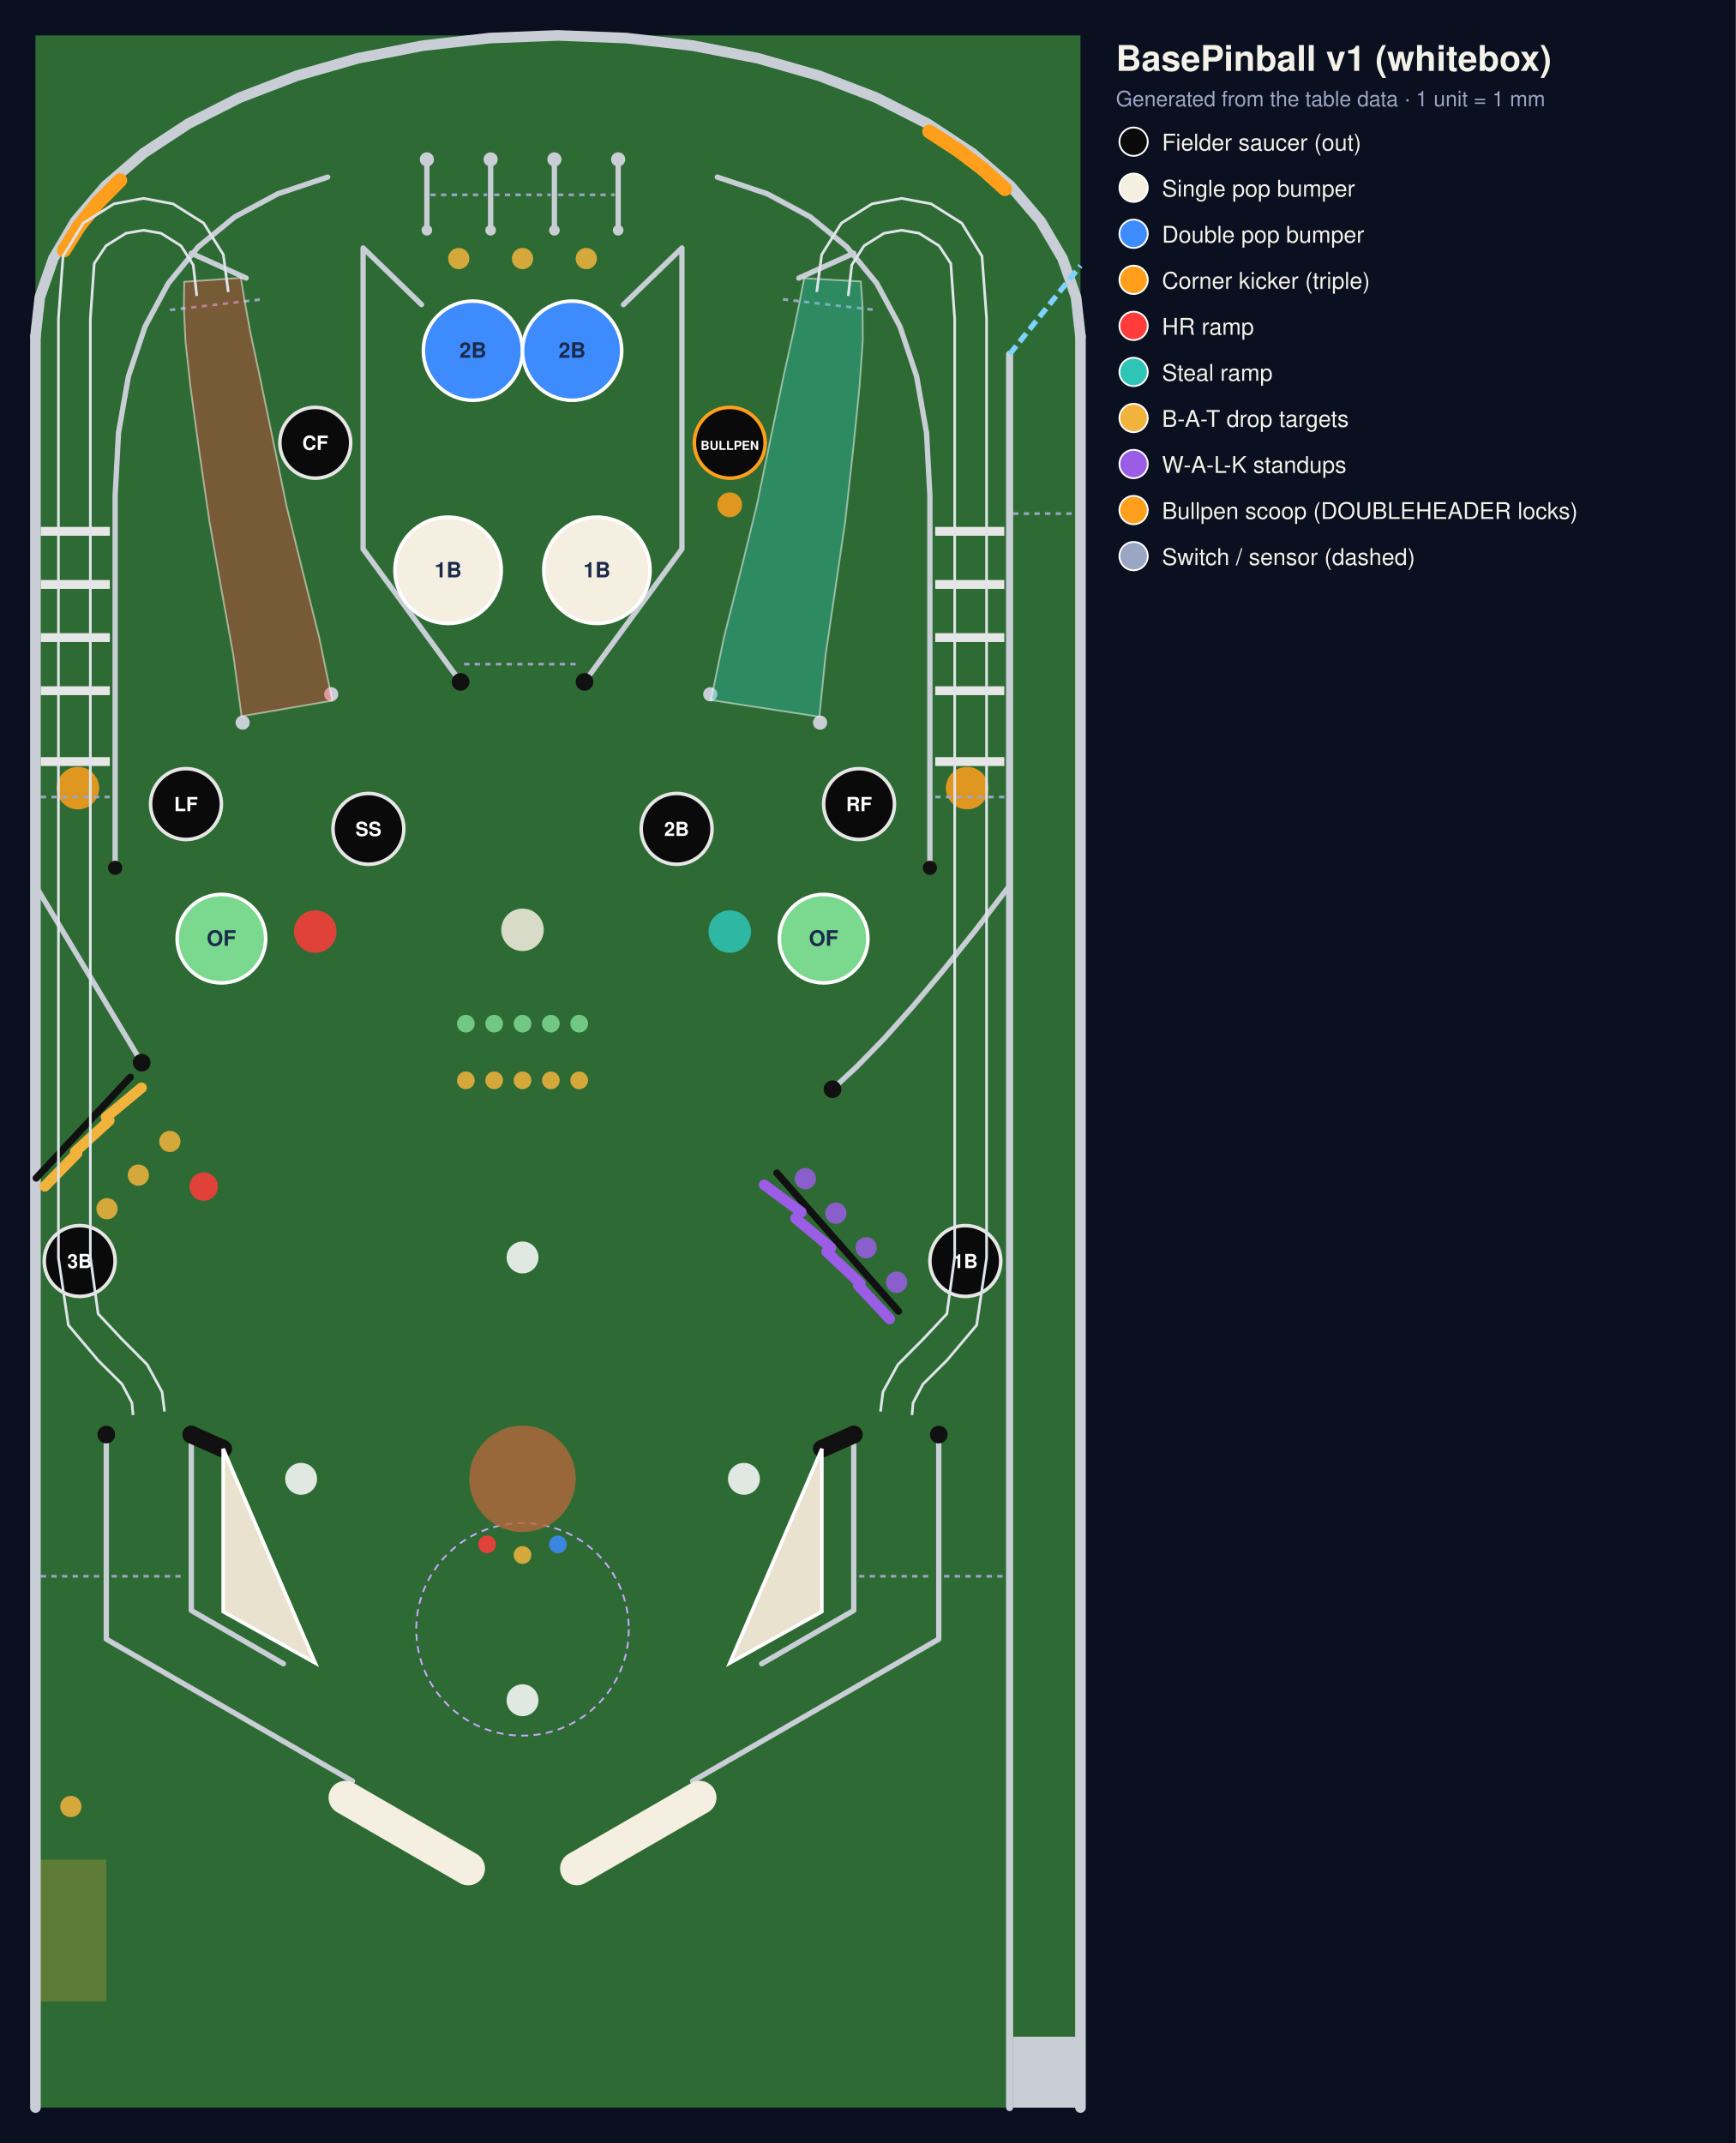
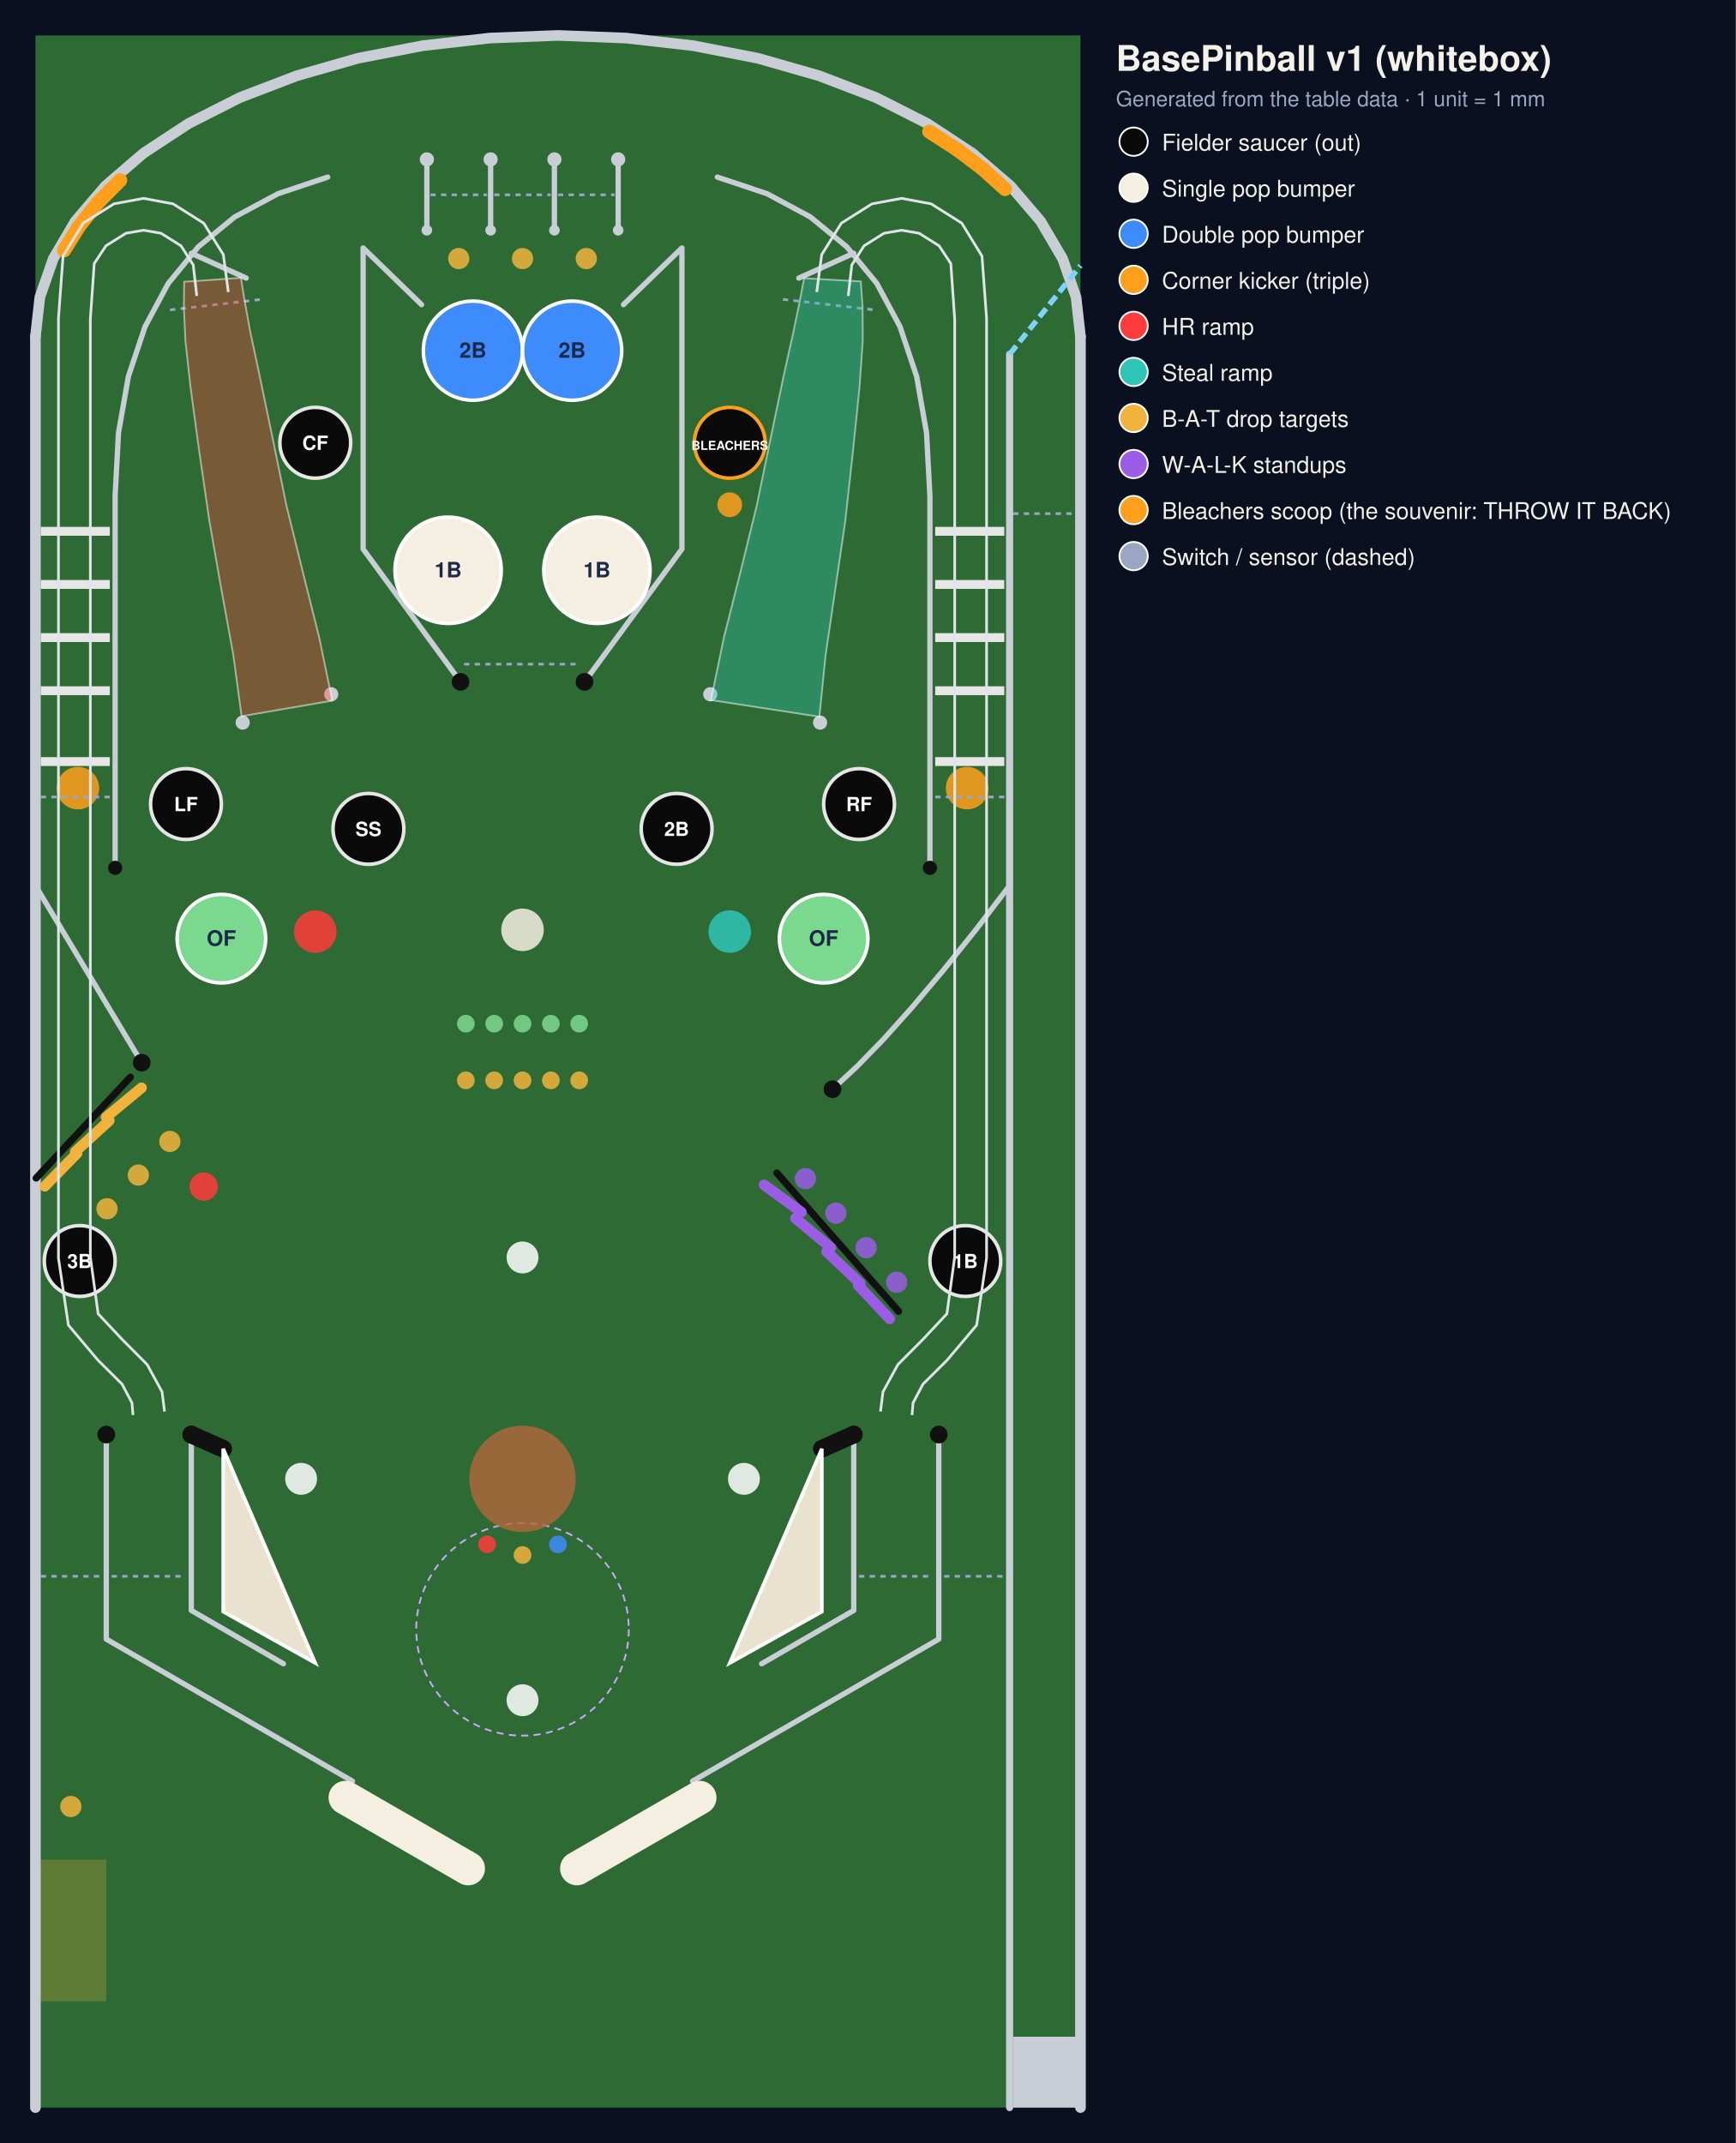
<svg xmlns="http://www.w3.org/2000/svg" viewBox="0 0 980 1210" font-family="Helvetica, Arial, sans-serif">
  <rect width="100%" height="100%" fill="#0b1020" />
  <rect x="20" y="20" width="590" height="1170" fill="#2e6b34" />
  <circle cx="44" cy="445" r="12" fill="#ff9f1c" opacity="0.85" />
  <circle cx="178" cy="526" r="12" fill="#ff3b3b" opacity="0.85" />
  <circle cx="295" cy="525" r="12" fill="#f4efe1" opacity="0.85" />
  <circle cx="412" cy="526" r="12" fill="#2ec4b6" opacity="0.85" />
  <circle cx="546" cy="445" r="12" fill="#ff9f1c" opacity="0.85" />
  <circle cx="263" cy="610" r="5" fill="#f2b33d" opacity="0.85" />
  <circle cx="279" cy="610" r="5" fill="#f2b33d" opacity="0.85" />
  <circle cx="295" cy="610" r="5" fill="#f2b33d" opacity="0.85" />
  <circle cx="311" cy="610" r="5" fill="#f2b33d" opacity="0.85" />
  <circle cx="327" cy="610" r="5" fill="#f2b33d" opacity="0.85" />
  <circle cx="263" cy="578" r="5" fill="#7bd88f" opacity="0.85" />
  <circle cx="279" cy="578" r="5" fill="#7bd88f" opacity="0.85" />
  <circle cx="295" cy="578" r="5" fill="#7bd88f" opacity="0.85" />
  <circle cx="311" cy="578" r="5" fill="#7bd88f" opacity="0.85" />
  <circle cx="327" cy="578" r="5" fill="#7bd88f" opacity="0.85" />
  <circle cx="420" cy="835" r="9" fill="#ffffff" opacity="0.85" />
  <circle cx="295" cy="710" r="9" fill="#ffffff" opacity="0.85" />
  <circle cx="170" cy="835" r="9" fill="#ffffff" opacity="0.85" />
  <circle cx="295" cy="960" r="9" fill="#ffffff" opacity="0.85" />
  <circle cx="275" cy="872" r="5" fill="#ff3b3b" opacity="0.85" />
  <circle cx="295" cy="878" r="5" fill="#f2b33d" opacity="0.85" />
  <circle cx="315" cy="872" r="5" fill="#3d8bfd" opacity="0.85" />
  <circle cx="259" cy="146" r="6" fill="#f2b33d" opacity="0.85" />
  <circle cx="295" cy="146" r="6" fill="#f2b33d" opacity="0.85" />
  <circle cx="331" cy="146" r="6" fill="#f2b33d" opacity="0.85" />
  <circle cx="60.4" cy="682.5" r="6" fill="#f2b33d" opacity="0.85" />
  <circle cx="78.1" cy="663.5" r="6" fill="#f2b33d" opacity="0.85" />
  <circle cx="95.9" cy="644.5" r="6" fill="#f2b33d" opacity="0.85" />
  <circle cx="454.7" cy="665.5" r="6" fill="#9b5de5" opacity="0.85" />
  <circle cx="471.9" cy="685" r="6" fill="#9b5de5" opacity="0.85" />
  <circle cx="489" cy="704.5" r="6" fill="#9b5de5" opacity="0.85" />
  <circle cx="506.2" cy="724" r="6" fill="#9b5de5" opacity="0.85" />
  <circle cx="115" cy="670" r="8" fill="#ff3b3b" opacity="0.85" />
  <circle cx="412" cy="285" r="7" fill="#ff9f1c" opacity="0.85" />
  <circle cx="40" cy="1020" r="6" fill="#f2b33d" opacity="0.85" />
  <circle cx="295" cy="920" r="60" fill="none" stroke="#c9a7ff" stroke-dasharray="4 3" />
  <rect x="20" y="1050" width="40" height="80" fill="#f2b33d" fill-opacity="0.25" />
  <circle cx="295" cy="835" r="30" fill="#b4683c" opacity="0.8" />
  <line x1="572" y1="290" x2="608" y2="290" stroke="#9aa6c4" stroke-width="1.5" stroke-dasharray="3 3" />
  <line x1="23" y1="450" x2="62" y2="450" stroke="#9aa6c4" stroke-width="1.5" stroke-dasharray="3 3" />
  <line x1="528" y1="450" x2="567" y2="450" stroke="#9aa6c4" stroke-width="1.5" stroke-dasharray="3 3" />
  <line x1="243" y1="110" x2="275" y2="110" stroke="#9aa6c4" stroke-width="1.5" stroke-dasharray="3 3" />
  <line x1="279" y1="110" x2="311" y2="110" stroke="#9aa6c4" stroke-width="1.5" stroke-dasharray="3 3" />
  <line x1="315" y1="110" x2="347" y2="110" stroke="#9aa6c4" stroke-width="1.5" stroke-dasharray="3 3" />
  <line x1="262" y1="375" x2="328" y2="375" stroke="#9aa6c4" stroke-width="1.5" stroke-dasharray="3 3" />
  <line x1="96" y1="175" x2="148" y2="169" stroke="#9aa6c4" stroke-width="1.5" stroke-dasharray="3 3" />
  <line x1="442" y1="169" x2="494" y2="175" stroke="#9aa6c4" stroke-width="1.5" stroke-dasharray="3 3" />
  <line x1="23" y1="890" x2="57" y2="890" stroke="#9aa6c4" stroke-width="1.5" stroke-dasharray="3 3" />
  <line x1="63" y1="890" x2="105" y2="890" stroke="#9aa6c4" stroke-width="1.5" stroke-dasharray="3 3" />
  <line x1="485" y1="890" x2="527" y2="890" stroke="#9aa6c4" stroke-width="1.5" stroke-dasharray="3 3" />
  <line x1="533" y1="890" x2="567" y2="890" stroke="#9aa6c4" stroke-width="1.5" stroke-dasharray="3 3" />
  <circle cx="45" cy="712" r="20" fill="#0a0a0a" stroke="#e6e6e6" stroke-width="2" />
  <text x="45" y="716" text-anchor="middle" font-size="11" font-weight="700" fill="#fff">3B</text>
  <circle cx="105" cy="454" r="20" fill="#0a0a0a" stroke="#e6e6e6" stroke-width="2" />
  <text x="105" y="458" text-anchor="middle" font-size="11" font-weight="700" fill="#fff">LF</text>
  <circle cx="178" cy="250" r="20" fill="#0a0a0a" stroke="#e6e6e6" stroke-width="2" />
  <text x="178" y="254" text-anchor="middle" font-size="11" font-weight="700" fill="#fff">CF</text>
  <circle cx="208" cy="468" r="20" fill="#0a0a0a" stroke="#e6e6e6" stroke-width="2" />
  <text x="208" y="472" text-anchor="middle" font-size="11" font-weight="700" fill="#fff">SS</text>
  <circle cx="382" cy="468" r="20" fill="#0a0a0a" stroke="#e6e6e6" stroke-width="2" />
  <text x="382" y="472" text-anchor="middle" font-size="11" font-weight="700" fill="#fff">2B</text>
  <circle cx="485" cy="454" r="20" fill="#0a0a0a" stroke="#e6e6e6" stroke-width="2" />
  <text x="485" y="458" text-anchor="middle" font-size="11" font-weight="700" fill="#fff">RF</text>
  <circle cx="545" cy="712" r="20" fill="#0a0a0a" stroke="#e6e6e6" stroke-width="2" />
  <text x="545" y="716" text-anchor="middle" font-size="11" font-weight="700" fill="#fff">1B</text>
  <circle cx="412" cy="250" r="20" fill="#0a0a0a" stroke="#ff9f1c" stroke-width="2" />
-   <text x="412" y="254" text-anchor="middle" font-size="7" font-weight="700" fill="#fff">BULLPEN</text>
+   <text x="412" y="254" text-anchor="middle" font-size="7" font-weight="700" fill="#fff">BLEACHERS</text>
  <polyline points="20,1190 20,190" fill="none" stroke="#c9ced6" stroke-width="6" stroke-linecap="round" stroke-linejoin="round" />
  <polyline points="610,1190 610,190" fill="none" stroke="#c9ced6" stroke-width="6" stroke-linecap="round" stroke-linejoin="round" />
  <polyline points="20,190 22.5,167.8 30.1,146 42.5,124.9 59.5,105 81,86.5 106.4,69.8 135.4,55.1 167.5,42.8 202.1,32.9 238.6,25.8 276.5,21.5 315,20 353.5,21.5 391.4,25.8 427.9,32.9 462.5,42.8 494.6,55.1 523.6,69.8 549,86.5 570.5,105 587.5,124.9 599.9,146 607.5,167.8 610,190" fill="none" stroke="#c9ced6" stroke-width="6" stroke-linecap="round" stroke-linejoin="round" />
  <polyline points="570,1190 570,200" fill="none" stroke="#c9ced6" stroke-width="4" stroke-linecap="round" stroke-linejoin="round" />
  <polyline points="65,490 65,280 66.9,244.4 72.5,212.5 81.9,184.4 95,160 111.9,139.4 132.5,122.5 156.9,109.4 185,100" fill="none" stroke="#c9ced6" stroke-width="3" stroke-linecap="round" stroke-linejoin="round" />
  <polyline points="525,490 525,280 523.1,244.4 517.5,212.5 508.1,184.4 495,160 478.1,139.4 457.5,122.5 433.1,109.4 405,100" fill="none" stroke="#c9ced6" stroke-width="3" stroke-linecap="round" stroke-linejoin="round" />
  <polyline points="20,500 80,600" fill="none" stroke="#c9ced6" stroke-width="3" stroke-linecap="round" stroke-linejoin="round" />
  <polyline points="570,500 550.6,525.4 532.2,548.3 515,568.7 498.9,586.7 483.9,602.1 470,615" fill="none" stroke="#c9ced6" stroke-width="3" stroke-linecap="round" stroke-linejoin="round" />
  <polyline points="108,143 139,157" fill="none" stroke="#c9ced6" stroke-width="3" stroke-linecap="round" stroke-linejoin="round" />
  <polyline points="482,143 451,157" fill="none" stroke="#c9ced6" stroke-width="3" stroke-linecap="round" stroke-linejoin="round" />
  <polyline points="241,130 241,90" fill="none" stroke="#c9ced6" stroke-width="3" stroke-linecap="round" stroke-linejoin="round" />
  <polyline points="277,130 277,90" fill="none" stroke="#c9ced6" stroke-width="3" stroke-linecap="round" stroke-linejoin="round" />
  <polyline points="313,130 313,90" fill="none" stroke="#c9ced6" stroke-width="3" stroke-linecap="round" stroke-linejoin="round" />
  <polyline points="349,130 349,90" fill="none" stroke="#c9ced6" stroke-width="3" stroke-linecap="round" stroke-linejoin="round" />
  <polyline points="260,385 205,310 205,140 238,172" fill="none" stroke="#c9ced6" stroke-width="3" stroke-linecap="round" stroke-linejoin="round" />
  <polyline points="330,385 385,310 385,140 352,172" fill="none" stroke="#c9ced6" stroke-width="3" stroke-linecap="round" stroke-linejoin="round" />
  <polyline points="20.4,665.2 73.6,608.2" fill="none" stroke="#111" stroke-width="4" stroke-linecap="round" stroke-linejoin="round" />
  <polyline points="507.3,740.4 438.6,662.3" fill="none" stroke="#111" stroke-width="4" stroke-linecap="round" stroke-linejoin="round" />
  <polyline points="60,810 60,925.5 199,1005.7" fill="none" stroke="#c9ced6" stroke-width="3" stroke-linecap="round" stroke-linejoin="round" />
  <polyline points="530,810 530,925.5 391,1005.7" fill="none" stroke="#c9ced6" stroke-width="3" stroke-linecap="round" stroke-linejoin="round" />
  <polyline points="108,810 108,909.3 160,939.4" fill="none" stroke="#c9ced6" stroke-width="3" stroke-linecap="round" stroke-linejoin="round" />
  <polyline points="482,810 482,909.3 430,939.4" fill="none" stroke="#c9ced6" stroke-width="3" stroke-linecap="round" stroke-linejoin="round" />
  <polyline points="108,810 126,818" fill="none" stroke="#111" stroke-width="10" stroke-linecap="round" stroke-linejoin="round" />
  <polyline points="482,810 464,818" fill="none" stroke="#111" stroke-width="10" stroke-linecap="round" stroke-linejoin="round" />
  <circle cx="65" cy="490" r="4" fill="#111" />
  <circle cx="525" cy="490" r="4" fill="#111" />
  <circle cx="80" cy="600" r="5" fill="#111" />
  <circle cx="470" cy="615" r="5" fill="#111" />
  <circle cx="241" cy="90" r="4" fill="#c9ced6" />
  <circle cx="241" cy="130" r="3" fill="#c9ced6" />
  <circle cx="277" cy="90" r="4" fill="#c9ced6" />
  <circle cx="277" cy="130" r="3" fill="#c9ced6" />
  <circle cx="313" cy="90" r="4" fill="#c9ced6" />
  <circle cx="313" cy="130" r="3" fill="#c9ced6" />
  <circle cx="349" cy="90" r="4" fill="#c9ced6" />
  <circle cx="349" cy="130" r="3" fill="#c9ced6" />
  <circle cx="260" cy="385" r="5" fill="#111" />
  <circle cx="330" cy="385" r="5" fill="#111" />
  <circle cx="137" cy="408" r="4" fill="#c9ced6" />
  <circle cx="187" cy="392" r="4" fill="#c9ced6" />
  <circle cx="463" cy="408" r="4" fill="#c9ced6" />
  <circle cx="401" cy="392" r="4" fill="#c9ced6" />
  <circle cx="60" cy="810" r="5" fill="#111" />
  <circle cx="108" cy="810" r="5" fill="#111" />
  <circle cx="530" cy="810" r="5" fill="#111" />
  <circle cx="482" cy="810" r="5" fill="#111" />
  <polygon points="126,910 126,818 178,939" fill="#e9e2cf" stroke="#fff" stroke-width="2" />
  <polygon points="464,910 464,818 412,939" fill="#e9e2cf" stroke="#fff" stroke-width="2" />
  <circle cx="253" cy="322" r="30" fill="#f4efe1" stroke="#fff" stroke-width="2" />
  <text x="253" y="326" text-anchor="middle" font-size="12" font-weight="700" fill="#1b2a4a">1B</text>
  <circle cx="337" cy="322" r="30" fill="#f4efe1" stroke="#fff" stroke-width="2" />
  <text x="337" y="326" text-anchor="middle" font-size="12" font-weight="700" fill="#1b2a4a">1B</text>
  <circle cx="267" cy="198" r="28" fill="#3d8bfd" stroke="#fff" stroke-width="2" />
  <text x="267" y="202" text-anchor="middle" font-size="12" font-weight="700" fill="#1b2a4a">2B</text>
  <circle cx="323" cy="198" r="28" fill="#3d8bfd" stroke="#fff" stroke-width="2" />
  <text x="323" y="202" text-anchor="middle" font-size="12" font-weight="700" fill="#1b2a4a">2B</text>
  <circle cx="125" cy="530" r="25" fill="#7bd88f" stroke="#fff" stroke-width="2" />
  <text x="125" y="534" text-anchor="middle" font-size="12" font-weight="700" fill="#1b2a4a">OF</text>
  <circle cx="465" cy="530" r="25" fill="#7bd88f" stroke="#fff" stroke-width="2" />
  <text x="465" y="534" text-anchor="middle" font-size="12" font-weight="700" fill="#1b2a4a">OF</text>
  <line x1="25.3" y1="669.8" x2="43.5" y2="651.2" stroke="#f2b33d" stroke-width="6" stroke-linecap="round" />
  <line x1="42.5" y1="650.3" x2="61.7" y2="632.7" stroke="#f2b33d" stroke-width="6" stroke-linecap="round" />
  <line x1="59.9" y1="630.8" x2="79.9" y2="614.2" stroke="#f2b33d" stroke-width="6" stroke-linecap="round" />
  <line x1="431.4" y1="669" x2="452.4" y2="684.4" stroke="#9b5de5" stroke-width="6" stroke-linecap="round" />
  <line x1="449.1" y1="687.9" x2="469.1" y2="704.5" stroke="#9b5de5" stroke-width="6" stroke-linecap="round" />
  <line x1="466.7" y1="706.8" x2="485.7" y2="724.6" stroke="#9b5de5" stroke-width="6" stroke-linecap="round" />
  <line x1="484.5" y1="725.7" x2="502.3" y2="744.7" stroke="#9b5de5" stroke-width="6" stroke-linecap="round" />
  <line x1="67.8" y1="101.8" x2="55.3" y2="114.4" stroke="#ff9f1c" stroke-width="8" stroke-linecap="round" />
  <line x1="55.3" y1="114.4" x2="44.7" y2="127.6" stroke="#ff9f1c" stroke-width="8" stroke-linecap="round" />
  <line x1="44.7" y1="127.6" x2="36.2" y2="141.3" stroke="#ff9f1c" stroke-width="8" stroke-linecap="round" />
  <line x1="524.7" y1="74.3" x2="540.5" y2="84.5" stroke="#ff9f1c" stroke-width="8" stroke-linecap="round" />
  <line x1="540.5" y1="84.5" x2="554.8" y2="95.3" stroke="#ff9f1c" stroke-width="8" stroke-linecap="round" />
  <line x1="554.8" y1="95.3" x2="567.4" y2="106.7" stroke="#ff9f1c" stroke-width="8" stroke-linecap="round" />
  <line x1="570" y1="200" x2="610" y2="150" stroke="#7fd1ff" stroke-width="3" stroke-dasharray="6 3" />
  <line x1="23" y1="390" x2="62" y2="390" stroke="#e6e6e6" stroke-width="5" />
  <line x1="528" y1="390" x2="567" y2="390" stroke="#e6e6e6" stroke-width="5" />
  <line x1="23" y1="430" x2="62" y2="430" stroke="#e6e6e6" stroke-width="5" />
  <line x1="528" y1="430" x2="567" y2="430" stroke="#e6e6e6" stroke-width="5" />
  <line x1="23" y1="360" x2="62" y2="360" stroke="#e6e6e6" stroke-width="5" />
  <line x1="528" y1="360" x2="567" y2="360" stroke="#e6e6e6" stroke-width="5" />
  <line x1="23" y1="330" x2="62" y2="330" stroke="#e6e6e6" stroke-width="5" />
  <line x1="528" y1="330" x2="567" y2="330" stroke="#e6e6e6" stroke-width="5" />
  <line x1="23" y1="300" x2="62" y2="300" stroke="#e6e6e6" stroke-width="5" />
  <line x1="528" y1="300" x2="567" y2="300" stroke="#e6e6e6" stroke-width="5" />
  <rect x="572" y="1150" width="36" height="40" fill="#c9ced6" />
  <line x1="195" y1="1015" x2="264.3" y2="1055" stroke="#f4efe1" stroke-width="19" stroke-linecap="round" />
  <line x1="395" y1="1015" x2="325.7" y2="1055" stroke="#f4efe1" stroke-width="19" stroke-linecap="round" />
  <polygon points="136.4,404.4 131.7,369.7 125,332.9 118.2,294.2 112.3,253.6 107.5,218.2 104.7,192.6 103.8,173.6 104,159.1 136,156.9 138.2,170.4 141.3,187.4 146.5,211.8 153.7,246.4 161.8,285.8 171,323.1 180.3,360.3 187.6,395.6" fill="#ff3b3b" fill-opacity="0.35" stroke="#fff" stroke-opacity="0.5" />
  <polygon points="401.4,395.3 408.7,359.9 418.1,322.7 427.2,285.6 435.3,246.4 442.5,211.8 447.9,187.6 451.4,170.6 454,157.1 486,158.9 487,173.4 487.1,192.4 485.3,218.2 481.7,253.6 477.2,294.4 471.5,333.3 466.1,370.1 462.6,404.7" fill="#2ec4b6" fill-opacity="0.35" stroke="#fff" stroke-opacity="0.5" />
  <polyline points="111.1,167.1 109.1,149.6 102.2,138.8 90.9,131.7 81,130 71.1,131.7 59.8,138.8 53.2,148.8 51,180.2 51,290 51,390 51,490 51,590 51,709.7 55.4,741.8 68.6,755.9 83.1,770.5 91.5,785.9 92.9,797" fill="none" stroke="#dfe4ea" stroke-width="1.5" />
  <polyline points="128.9,164.9 126.1,143.8 115,126 97.7,115.1 81,112 64.3,115.1 47,126 35.6,144.6 33,179.8 33,290 33,390 33,490 33,590 33,710.3 38.6,748.2 55.4,768.1 68.9,781.5 74.5,792.1 75.1,799" fill="none" stroke="#dfe4ea" stroke-width="1.5" />
  <polyline points="461.1,164.9 463.9,143.8 475,126 492.3,115.1 509,112 525.7,115.1 543,126 554.4,144.6 557,179.8 557,290 557,390 557,490 557,590 557,710.3 551.4,748.2 534.6,768.1 521.1,781.5 515.5,792.1 514.9,799" fill="none" stroke="#dfe4ea" stroke-width="1.5" />
  <polyline points="478.9,167.1 480.9,149.6 487.8,138.8 499.1,131.7 509,130 518.9,131.7 530.2,138.8 536.8,148.8 539,180.2 539,290 539,390 539,490 539,590 539,709.7 534.6,741.8 521.4,755.9 506.9,770.5 498.5,785.9 497.1,797" fill="none" stroke="#dfe4ea" stroke-width="1.5" />
  <text x="630" y="40" font-size="20" font-weight="700" fill="#f4f1e8">BasePinball v1 (whitebox)</text>
  <text x="630" y="60" font-size="12" fill="#9aa6c4">Generated from the table data · 1 unit = 1 mm</text>
  <circle cx="640" cy="80" r="8" fill="#0a0a0a" stroke="#fff" />
  <text x="656" y="85" font-size="13" fill="#f4f1e8">Fielder saucer (out)</text>
  <circle cx="640" cy="106" r="8" fill="#f4efe1" stroke="#fff" />
  <text x="656" y="111" font-size="13" fill="#f4f1e8">Single pop bumper</text>
  <circle cx="640" cy="132" r="8" fill="#3d8bfd" stroke="#fff" />
  <text x="656" y="137" font-size="13" fill="#f4f1e8">Double pop bumper</text>
  <circle cx="640" cy="158" r="8" fill="#ff9f1c" stroke="#fff" />
  <text x="656" y="163" font-size="13" fill="#f4f1e8">Corner kicker (triple)</text>
  <circle cx="640" cy="184" r="8" fill="#ff3b3b" stroke="#fff" />
  <text x="656" y="189" font-size="13" fill="#f4f1e8">HR ramp</text>
  <circle cx="640" cy="210" r="8" fill="#2ec4b6" stroke="#fff" />
  <text x="656" y="215" font-size="13" fill="#f4f1e8">Steal ramp</text>
  <circle cx="640" cy="236" r="8" fill="#f2b33d" stroke="#fff" />
  <text x="656" y="241" font-size="13" fill="#f4f1e8">B-A-T drop targets</text>
  <circle cx="640" cy="262" r="8" fill="#9b5de5" stroke="#fff" />
  <text x="656" y="267" font-size="13" fill="#f4f1e8">W-A-L-K standups</text>
  <circle cx="640" cy="288" r="8" fill="#ff9f1c" stroke="#fff" />
-   <text x="656" y="293" font-size="13" fill="#f4f1e8">Bullpen scoop (DOUBLEHEADER locks)</text>
+   <text x="656" y="293" font-size="13" fill="#f4f1e8">Bleachers scoop (the souvenir: THROW IT BACK)</text>
  <circle cx="640" cy="314" r="8" fill="#9aa6c4" stroke="#fff" />
  <text x="656" y="319" font-size="13" fill="#f4f1e8">Switch / sensor (dashed)</text>
</svg>
